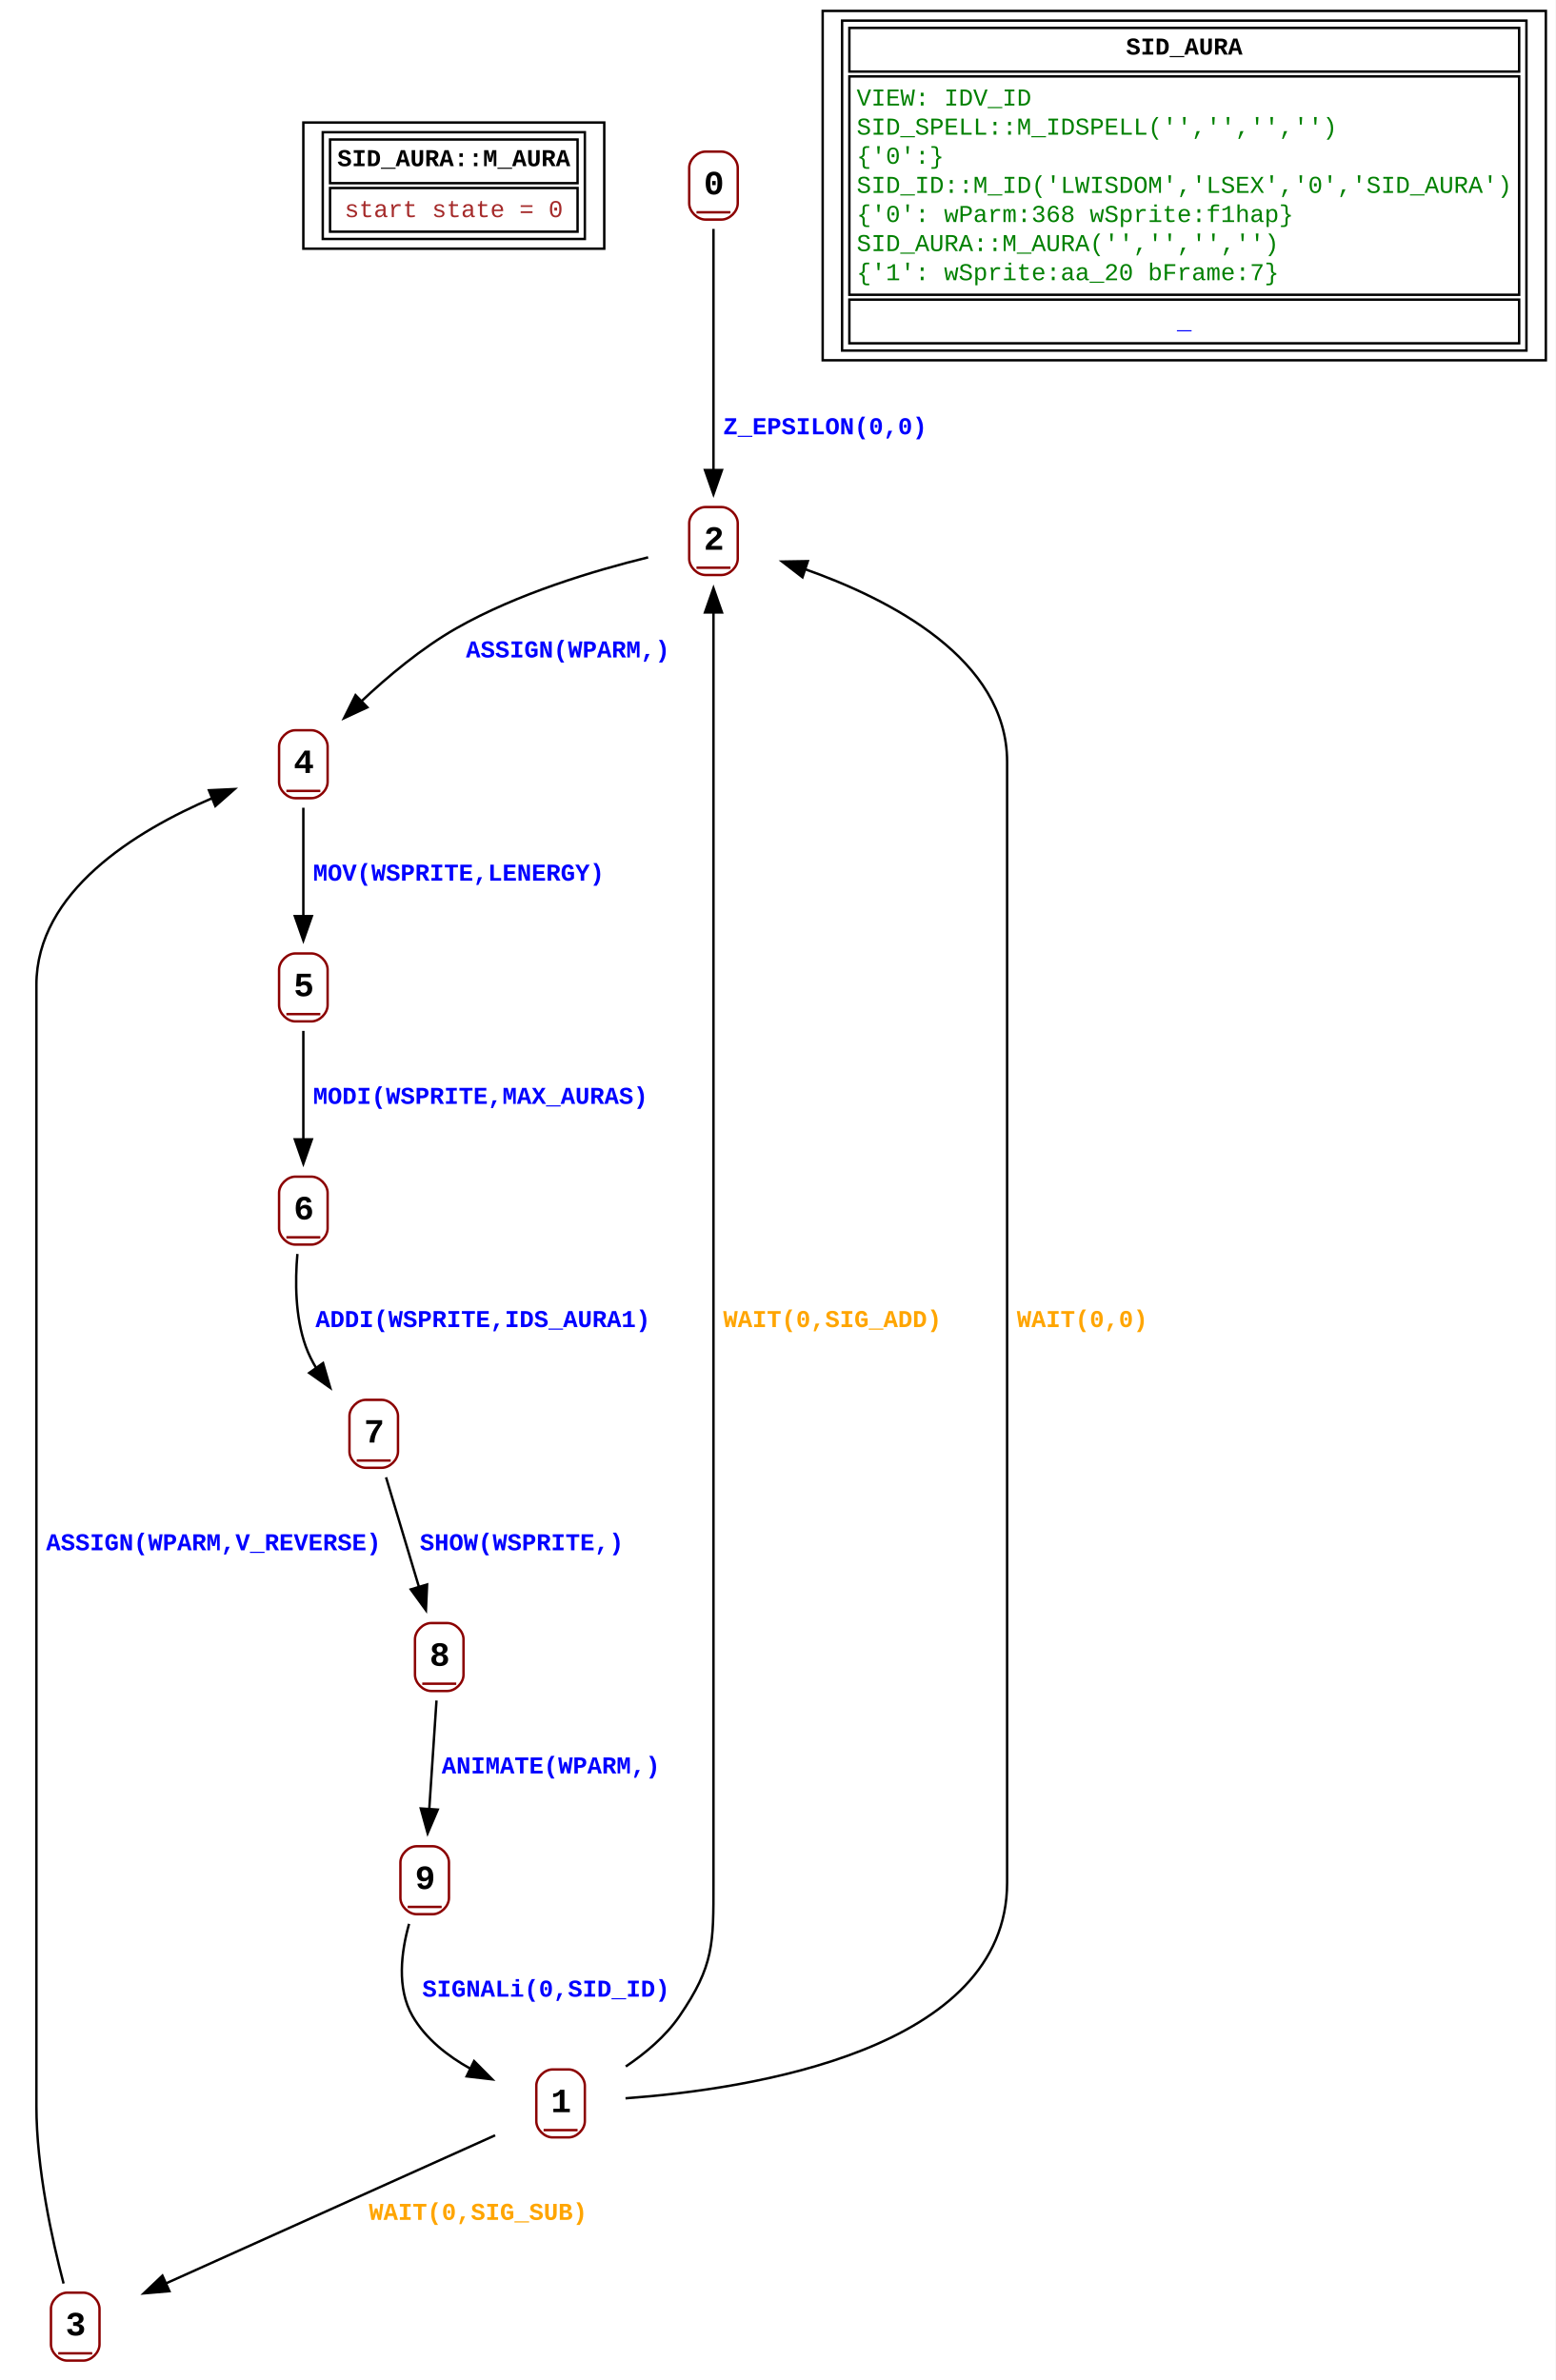
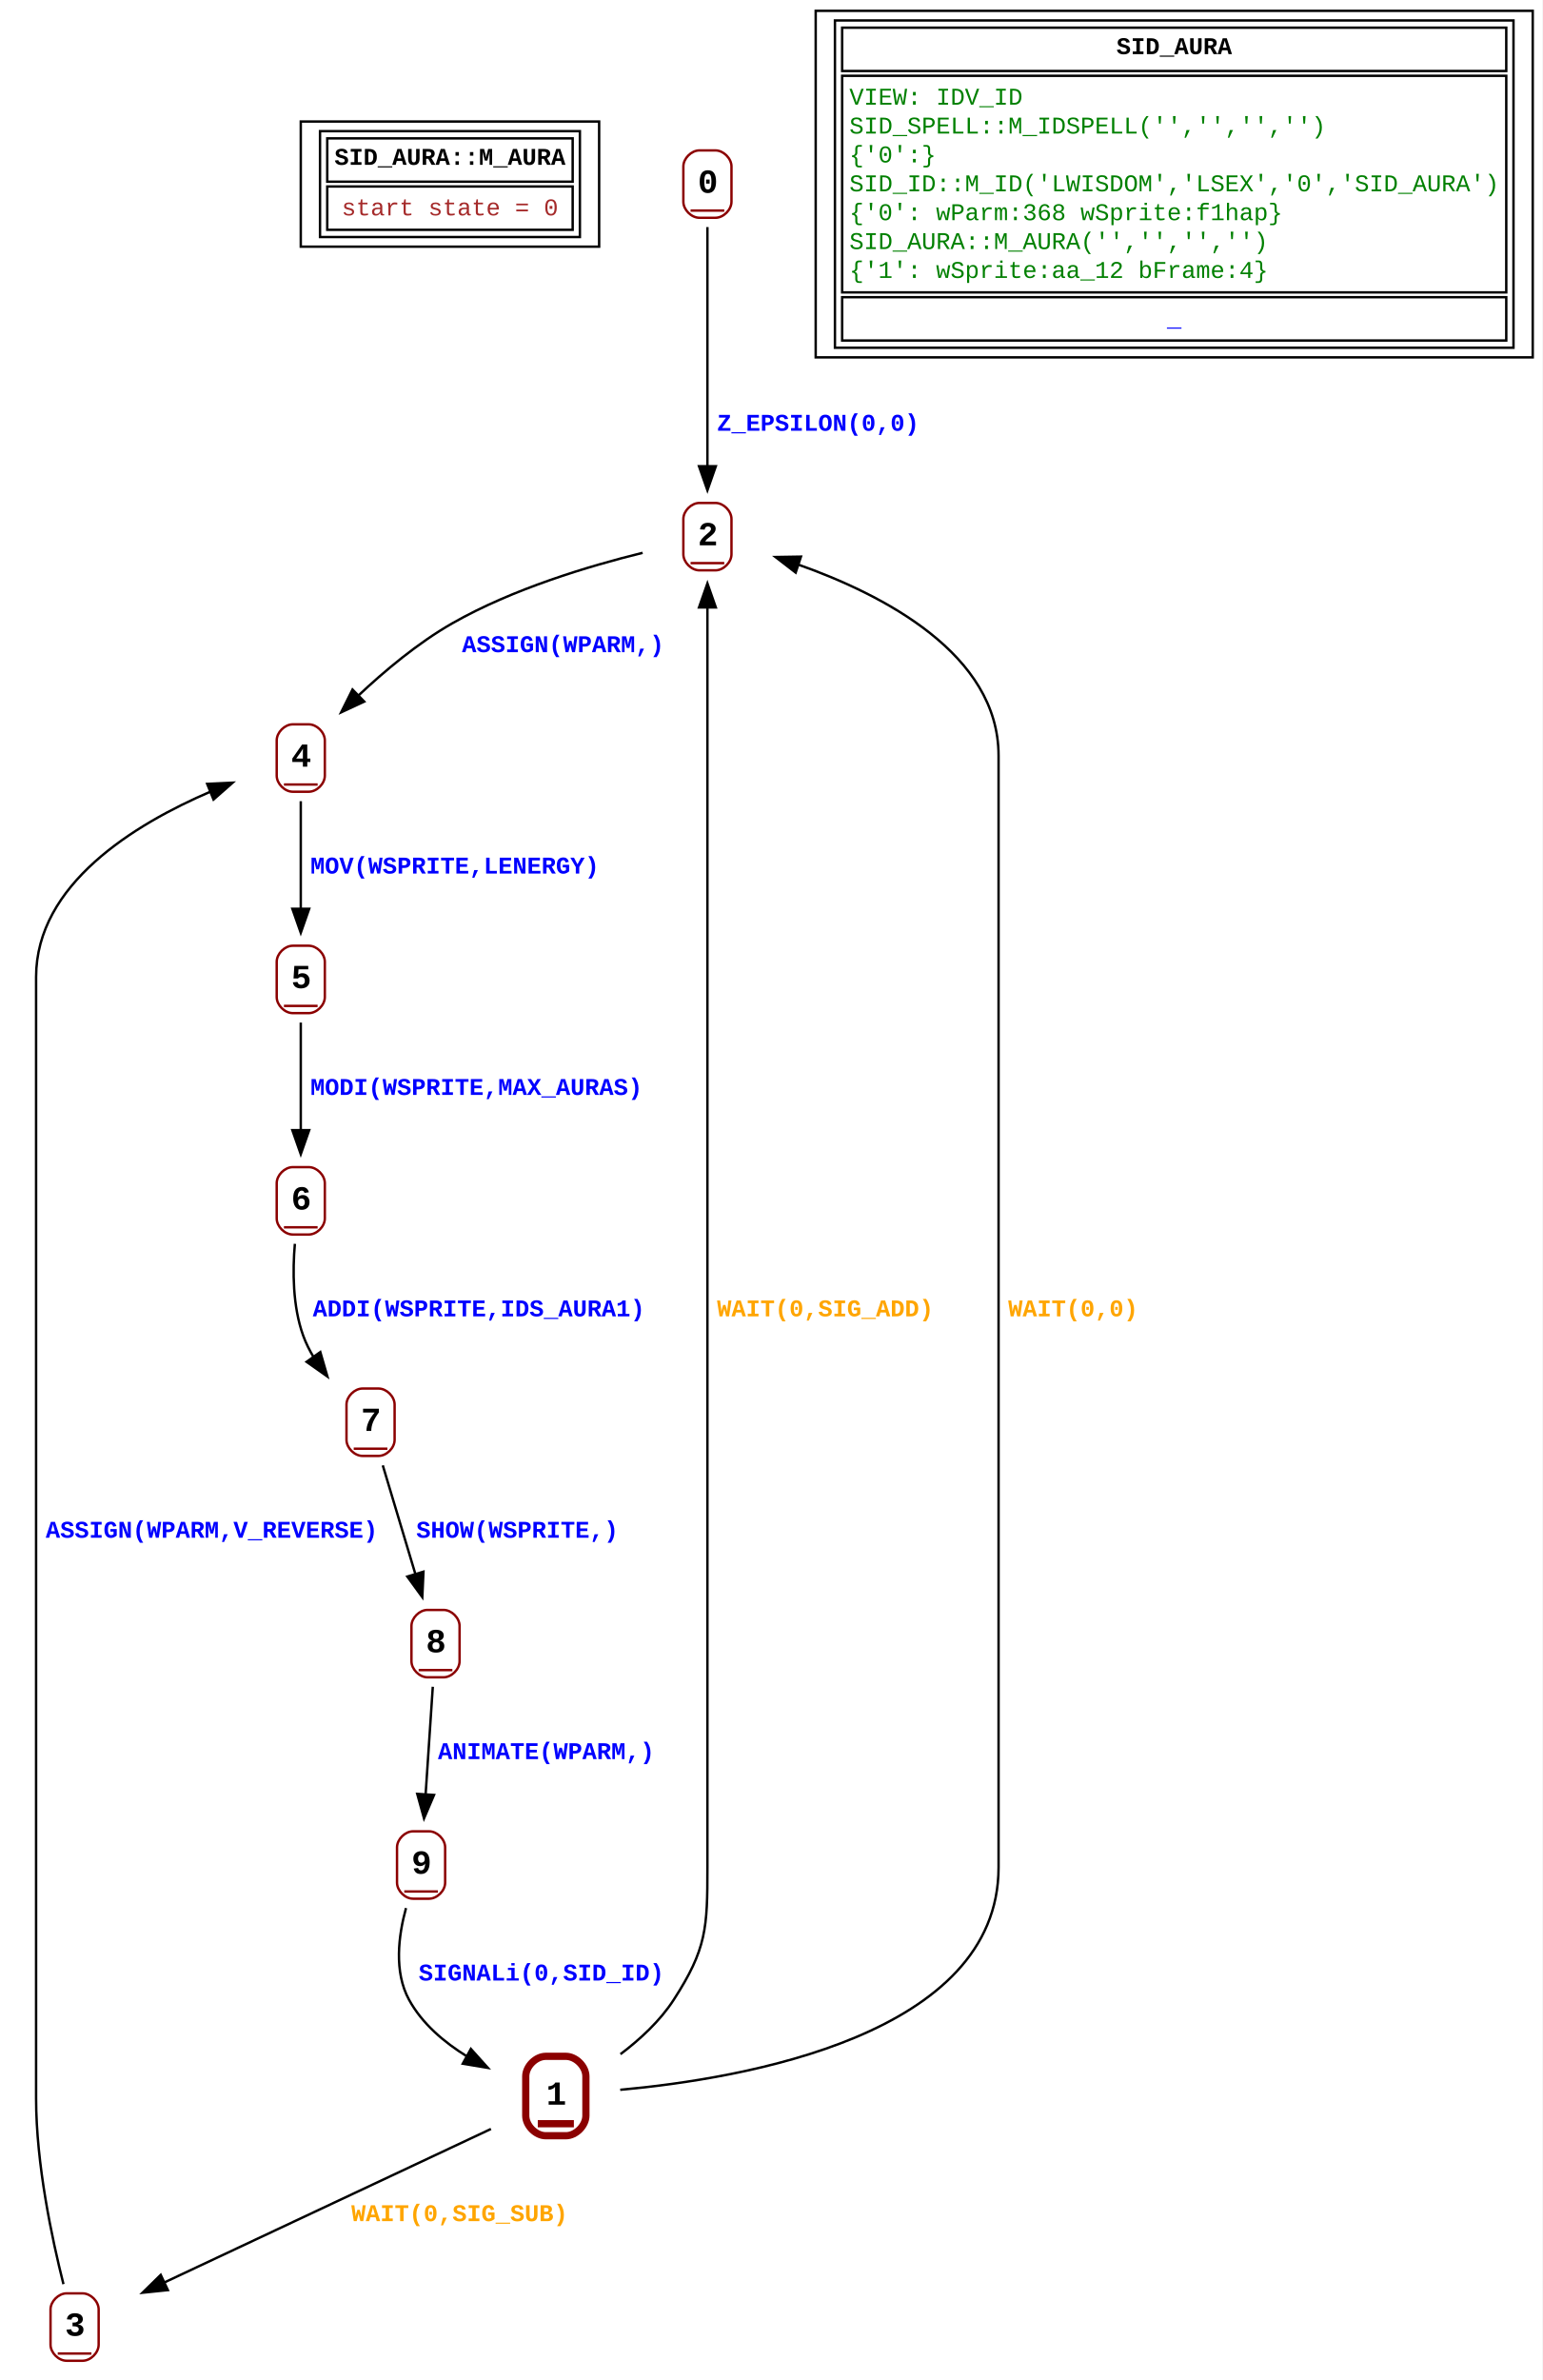
- <svg xmlns="http://www.w3.org/2000/svg" width="641pt" height="981pt" viewBox="0.00 0.00 641.00 981.00">
-   <g id="graph0" class="graph" transform="scale(1 1) rotate(0) translate(4 977)">
-     <polygon fill="white" stroke="none" points="-4,4 -4,-977 637,-977 637,4 -4,4" />
+ <svg xmlns="http://www.w3.org/2000/svg" width="641pt" height="989pt" viewBox="0.00 0.00 641.00 989.00">
+   <g id="graph0" class="graph" transform="scale(1 1) rotate(0) translate(4 985)">
+     <polygon fill="white" stroke="none" points="-4,4 -4,-985 637,-985 637,4 -4,4" />
    <g id="node1" class="node">
-       <polygon fill="none" stroke="black" points="121,-874.5 121,-926.5 245,-926.5 245,-874.5 121,-874.5" />
-       <polygon fill="none" stroke="black" points="132,-901.5 132,-919.5 234,-919.5 234,-901.5 132,-901.5" />
-       <text text-anchor="start" x="135" y="-908.5" font-family="Courier New" font-weight="bold" font-size="10.00">SID_AURA::M_AURA</text>
-       <polygon fill="none" stroke="black" points="132,-881.5 132,-899.5 234,-899.5 234,-881.5 132,-881.5" />
-       <text text-anchor="start" x="137.99" y="-887.5" font-family="Courier New" font-size="10.00" fill="brown">start state = 0</text>
-       <polygon fill="none" stroke="black" points="129,-878.5 129,-922.5 237,-922.5 237,-878.5 129,-878.5" />
+       <polygon fill="none" stroke="black" points="121,-882.5 121,-934.5 245,-934.5 245,-882.5 121,-882.5" />
+       <polygon fill="none" stroke="black" points="132,-909.5 132,-927.5 234,-927.5 234,-909.5 132,-909.5" />
+       <text text-anchor="start" x="135" y="-916.5" font-family="Courier New" font-weight="bold" font-size="10.00">SID_AURA::M_AURA</text>
+       <polygon fill="none" stroke="black" points="132,-889.5 132,-907.5 234,-907.5 234,-889.5 132,-889.5" />
+       <text text-anchor="start" x="137.99" y="-895.5" font-family="Courier New" font-size="10.00" fill="brown">start state = 0</text>
+       <polygon fill="none" stroke="black" points="129,-886.5 129,-930.5 237,-930.5 237,-886.5 129,-886.5" />
    </g>
    <g id="node2" class="node">
-       <polyline fill="none" stroke="darkred" points="283,-889.5 297,-889.5" />
-       <text text-anchor="start" x="286" y="-896.9" font-family="Courier New" font-weight="bold" font-size="14.00">0</text>
-       <path fill="none" stroke="darkred" d="M286.67,-886.5C286.67,-886.5 293.33,-886.5 293.33,-886.5 296.67,-886.5 300,-889.83 300,-893.17 300,-893.17 300,-907.83 300,-907.83 300,-911.17 296.67,-914.5 293.33,-914.5 293.33,-914.5 286.67,-914.5 286.67,-914.5 283.33,-914.5 280,-911.17 280,-907.83 280,-907.83 280,-893.17 280,-893.17 280,-889.83 283.33,-886.5 286.67,-886.5" />
+       <polyline fill="none" stroke="darkred" points="283,-897.5 297,-897.5" />
+       <text text-anchor="start" x="286" y="-904.9" font-family="Courier New" font-weight="bold" font-size="14.00">0</text>
+       <path fill="none" stroke="darkred" d="M286.67,-894.5C286.67,-894.5 293.33,-894.5 293.33,-894.5 296.67,-894.5 300,-897.83 300,-901.17 300,-901.17 300,-915.83 300,-915.83 300,-919.17 296.67,-922.5 293.33,-922.5 293.33,-922.5 286.67,-922.5 286.67,-922.5 283.33,-922.5 280,-919.17 280,-915.83 280,-915.83 280,-901.17 280,-901.17 280,-897.83 283.33,-894.5 286.67,-894.5" />
    </g>
    <g id="node3" class="node">
-       <polyline fill="none" stroke="darkred" points="283,-743 297,-743" />
-       <text text-anchor="start" x="286" y="-750.4" font-family="Courier New" font-weight="bold" font-size="14.00">2</text>
-       <path fill="none" stroke="darkred" d="M286.67,-740C286.67,-740 293.33,-740 293.33,-740 296.67,-740 300,-743.33 300,-746.67 300,-746.67 300,-761.33 300,-761.33 300,-764.67 296.67,-768 293.33,-768 293.33,-768 286.67,-768 286.67,-768 283.33,-768 280,-764.67 280,-761.33 280,-761.33 280,-746.67 280,-746.67 280,-743.33 283.33,-740 286.67,-740" />
+       <polyline fill="none" stroke="darkred" points="283,-751 297,-751" />
+       <text text-anchor="start" x="286" y="-758.4" font-family="Courier New" font-weight="bold" font-size="14.00">2</text>
+       <path fill="none" stroke="darkred" d="M286.67,-748C286.67,-748 293.33,-748 293.33,-748 296.67,-748 300,-751.33 300,-754.67 300,-754.67 300,-769.33 300,-769.33 300,-772.67 296.67,-776 293.33,-776 293.33,-776 286.67,-776 286.67,-776 283.33,-776 280,-772.67 280,-769.33 280,-769.33 280,-754.67 280,-754.67 280,-751.33 283.33,-748 286.67,-748" />
    </g>
    <g id="edge1" class="edge">
-       <path fill="none" stroke="black" d="M290,-882.64C290,-858.17 290,-812.51 290,-782.95" />
-       <polygon fill="black" stroke="black" points="293.5,-783.26 290,-773.26 286.5,-783.26 293.5,-783.26" />
-       <text text-anchor="start" x="294" y="-798" font-family="Courier New" font-weight="bold" font-size="10.00" fill="blue">Z_EPSILON(0,0)</text>
+       <path fill="none" stroke="black" d="M290,-890.64C290,-866.17 290,-820.51 290,-790.95" />
+       <polygon fill="black" stroke="black" points="293.5,-791.26 290,-781.26 286.5,-791.26 293.5,-791.26" />
+       <text text-anchor="start" x="294" y="-806" font-family="Courier New" font-weight="bold" font-size="10.00" fill="blue">Z_EPSILON(0,0)</text>
    </g>
    <g id="node6" class="node">
-       <polyline fill="none" stroke="darkred" points="114,-651 128,-651" />
-       <text text-anchor="start" x="117" y="-658.4" font-family="Courier New" font-weight="bold" font-size="14.00">4</text>
-       <path fill="none" stroke="darkred" d="M117.67,-648C117.67,-648 124.33,-648 124.33,-648 127.67,-648 131,-651.33 131,-654.67 131,-654.67 131,-669.33 131,-669.33 131,-672.67 127.67,-676 124.33,-676 124.33,-676 117.67,-676 117.67,-676 114.33,-676 111,-672.67 111,-669.33 111,-669.33 111,-654.67 111,-654.67 111,-651.33 114.33,-648 117.67,-648" />
+       <polyline fill="none" stroke="darkred" points="114,-659 128,-659" />
+       <text text-anchor="start" x="117" y="-666.4" font-family="Courier New" font-weight="bold" font-size="14.00">4</text>
+       <path fill="none" stroke="darkred" d="M117.67,-656C117.67,-656 124.33,-656 124.33,-656 127.67,-656 131,-659.33 131,-662.67 131,-662.67 131,-677.33 131,-677.33 131,-680.67 127.67,-684 124.33,-684 124.33,-684 117.67,-684 117.67,-684 114.33,-684 111,-680.67 111,-677.33 111,-677.33 111,-662.67 111,-662.67 111,-659.33 114.33,-656 117.67,-656" />
    </g>
    <g id="edge5" class="edge">
-       <path fill="none" stroke="black" d="M263.07,-747.27C240.88,-741.82 209.08,-732.31 184,-718 169.73,-709.86 155.76,-698.17 144.62,-687.66" />
-       <polygon fill="black" stroke="black" points="147.38,-685.46 137.78,-680.99 142.5,-690.47 147.38,-685.46" />
-       <text text-anchor="start" x="188" y="-706" font-family="Courier New" font-weight="bold" font-size="10.00" fill="blue">ASSIGN(WPARM,)</text>
+       <path fill="none" stroke="black" d="M263.07,-755.27C240.88,-749.82 209.08,-740.31 184,-726 169.73,-717.86 155.76,-706.17 144.62,-695.66" />
+       <polygon fill="black" stroke="black" points="147.38,-693.46 137.78,-688.99 142.5,-698.47 147.38,-693.46" />
+       <text text-anchor="start" x="188" y="-714" font-family="Courier New" font-weight="bold" font-size="10.00" fill="blue">ASSIGN(WPARM,)</text>
    </g>
    <g id="node4" class="node">
-       <polyline fill="none" stroke="darkred" points="220,-99 234,-99" />
-       <text text-anchor="start" x="223" y="-106.4" font-family="Courier New" font-weight="bold" font-size="14.00">1</text>
-       <path fill="none" stroke="darkred" d="M223.67,-96C223.67,-96 230.33,-96 230.33,-96 233.67,-96 237,-99.33 237,-102.67 237,-102.67 237,-117.33 237,-117.33 237,-120.67 233.67,-124 230.33,-124 230.33,-124 223.67,-124 223.67,-124 220.33,-124 217,-120.67 217,-117.33 217,-117.33 217,-102.67 217,-102.67 217,-99.33 220.33,-96 223.67,-96" />
+       <polyline fill="none" stroke="darkred" stroke-width="3" points="219.5,-102.5 234.5,-102.5" />
+       <text text-anchor="start" x="223" y="-110.4" font-family="Courier New" font-weight="bold" font-size="14.00">1</text>
+       <path fill="none" stroke="darkred" stroke-width="3" d="M222.83,-97.5C222.83,-97.5 231.17,-97.5 231.17,-97.5 235.33,-97.5 239.5,-101.67 239.5,-105.83 239.5,-105.83 239.5,-122.17 239.5,-122.17 239.5,-126.33 235.33,-130.5 231.17,-130.5 231.17,-130.5 222.83,-130.5 222.83,-130.5 218.67,-130.5 214.5,-126.33 214.5,-122.17 214.5,-122.17 214.5,-105.83 214.5,-105.83 214.5,-101.67 218.67,-97.5 222.83,-97.5" />
    </g>
    <g id="edge2" class="edge">
-       <path fill="none" stroke="black" d="M253.86,-125.22C262.03,-130.72 270.33,-137.72 276,-146 290.24,-166.82 290,-175.78 290,-201 290,-663 290,-663 290,-663 290,-683.69 290,-707.06 290,-724.8" />
-       <polygon fill="black" stroke="black" points="286.5,-724.57 290,-734.57 293.5,-724.57 286.5,-724.57" />
-       <text text-anchor="start" x="294" y="-430" font-family="Courier New" font-weight="bold" font-size="10.00" fill="orange">WAIT(0,SIG_ADD)</text>
+       <path fill="none" stroke="black" d="M253.86,-131.39C262.03,-137.56 270.33,-145.23 276,-154 289.69,-175.18 290,-183.78 290,-209 290,-671 290,-671 290,-671 290,-691.69 290,-715.06 290,-732.8" />
+       <polygon fill="black" stroke="black" points="286.5,-732.57 290,-742.57 293.5,-732.57 286.5,-732.57" />
+       <text text-anchor="start" x="294" y="-438" font-family="Courier New" font-weight="bold" font-size="10.00" fill="orange">WAIT(0,SIG_ADD)</text>
    </g>
    <g id="edge4" class="edge">
-       <path fill="none" stroke="black" d="M253.76,-112.11C304.79,-115.82 411,-131.83 411,-201 411,-663 411,-663 411,-663 411,-705.23 362.96,-729.98 327.42,-742.5" />
-       <polygon fill="black" stroke="black" points="326.68,-739.06 318.29,-745.53 328.88,-745.7 326.68,-739.06" />
-       <text text-anchor="start" x="415" y="-430" font-family="Courier New" font-weight="bold" font-size="10.00" fill="orange">WAIT(0,0)</text>
+       <path fill="none" stroke="black" d="M253.76,-116.59C304.79,-121.22 411,-139.23 411,-209 411,-671 411,-671 411,-671 411,-713.23 362.96,-737.98 327.42,-750.5" />
+       <polygon fill="black" stroke="black" points="326.68,-747.06 318.29,-753.53 328.88,-753.7 326.68,-747.06" />
+       <text text-anchor="start" x="415" y="-438" font-family="Courier New" font-weight="bold" font-size="10.00" fill="orange">WAIT(0,0)</text>
    </g>
    <g id="node5" class="node">
      <polyline fill="none" stroke="darkred" points="20,-7 34,-7" />
      <text text-anchor="start" x="23" y="-14.4" font-family="Courier New" font-weight="bold" font-size="14.00">3</text>
      <path fill="none" stroke="darkred" d="M23.67,-4C23.67,-4 30.33,-4 30.33,-4 33.67,-4 37,-7.33 37,-10.67 37,-10.67 37,-25.33 37,-25.33 37,-28.67 33.67,-32 30.33,-32 30.33,-32 23.67,-32 23.67,-32 20.33,-32 17,-28.67 17,-25.33 17,-25.33 17,-10.67 17,-10.67 17,-7.33 20.33,-4 23.67,-4" />
    </g>
    <g id="edge3" class="edge">
-       <path fill="none" stroke="black" d="M200.03,-96.86C164.96,-81.08 103.56,-53.45 64.12,-35.7" />
-       <polygon fill="black" stroke="black" points="65.8,-32.62 55.24,-31.71 62.93,-39.01 65.8,-32.62" />
-       <text text-anchor="start" x="148" y="-62" font-family="Courier New" font-weight="bold" font-size="10.00" fill="orange">WAIT(0,SIG_SUB)</text>
+       <path fill="none" stroke="black" d="M200.03,-100.32C164.96,-83.84 103.56,-54.98 64.12,-36.45" />
+       <polygon fill="black" stroke="black" points="65.77,-33.36 55.23,-32.27 62.8,-39.69 65.77,-33.36" />
+       <text text-anchor="start" x="142" y="-62" font-family="Courier New" font-weight="bold" font-size="10.00" fill="orange">WAIT(0,SIG_SUB)</text>
    </g>
    <g id="edge6" class="edge">
-       <path fill="none" stroke="black" d="M22.2,-35.76C17.49,-53.72 11,-83.13 11,-109 11,-571 11,-571 11,-571 11,-609.46 51.78,-634.45 83.68,-648.12" />
-       <polygon fill="black" stroke="black" points="82.1,-651.26 92.69,-651.76 84.73,-644.76 82.1,-651.26" />
-       <text text-anchor="start" x="15" y="-338" font-family="Courier New" font-weight="bold" font-size="10.00" fill="blue">ASSIGN(WPARM,V_REVERSE)</text>
+       <path fill="none" stroke="black" d="M22.37,-35.83C17.65,-54.53 11,-85.69 11,-113 11,-579 11,-579 11,-579 11,-617.46 51.78,-642.45 83.68,-656.12" />
+       <polygon fill="black" stroke="black" points="82.1,-659.26 92.69,-659.76 84.73,-652.76 82.1,-659.26" />
+       <text text-anchor="start" x="15" y="-346" font-family="Courier New" font-weight="bold" font-size="10.00" fill="blue">ASSIGN(WPARM,V_REVERSE)</text>
    </g>
    <g id="node7" class="node">
-       <polyline fill="none" stroke="darkred" points="114,-559 128,-559" />
-       <text text-anchor="start" x="117" y="-566.4" font-family="Courier New" font-weight="bold" font-size="14.00">5</text>
-       <path fill="none" stroke="darkred" d="M117.67,-556C117.67,-556 124.33,-556 124.33,-556 127.67,-556 131,-559.33 131,-562.67 131,-562.67 131,-577.33 131,-577.33 131,-580.67 127.67,-584 124.33,-584 124.33,-584 117.67,-584 117.67,-584 114.33,-584 111,-580.67 111,-577.33 111,-577.33 111,-562.67 111,-562.67 111,-559.33 114.33,-556 117.67,-556" />
+       <polyline fill="none" stroke="darkred" points="114,-567 128,-567" />
+       <text text-anchor="start" x="117" y="-574.4" font-family="Courier New" font-weight="bold" font-size="14.00">5</text>
+       <path fill="none" stroke="darkred" d="M117.67,-564C117.67,-564 124.33,-564 124.33,-564 127.67,-564 131,-567.33 131,-570.67 131,-570.67 131,-585.33 131,-585.33 131,-588.67 127.67,-592 124.33,-592 124.33,-592 117.67,-592 117.67,-592 114.33,-592 111,-588.67 111,-585.33 111,-585.33 111,-570.67 111,-570.67 111,-567.33 114.33,-564 117.67,-564" />
    </g>
    <g id="edge7" class="edge">
-       <path fill="none" stroke="black" d="M121,-644.07C121,-631.38 121,-613.71 121,-598.94" />
-       <polygon fill="black" stroke="black" points="124.5,-599.37 121,-589.37 117.5,-599.37 124.5,-599.37" />
-       <text text-anchor="start" x="125" y="-614" font-family="Courier New" font-weight="bold" font-size="10.00" fill="blue">MOV(WSPRITE,LENERGY)</text>
+       <path fill="none" stroke="black" d="M121,-652.07C121,-639.38 121,-621.71 121,-606.94" />
+       <polygon fill="black" stroke="black" points="124.5,-607.37 121,-597.37 117.5,-607.37 124.5,-607.37" />
+       <text text-anchor="start" x="125" y="-622" font-family="Courier New" font-weight="bold" font-size="10.00" fill="blue">MOV(WSPRITE,LENERGY)</text>
    </g>
    <g id="node8" class="node">
-       <polyline fill="none" stroke="darkred" points="114,-467 128,-467" />
-       <text text-anchor="start" x="117" y="-474.4" font-family="Courier New" font-weight="bold" font-size="14.00">6</text>
-       <path fill="none" stroke="darkred" d="M117.67,-464C117.67,-464 124.33,-464 124.33,-464 127.67,-464 131,-467.33 131,-470.67 131,-470.67 131,-485.33 131,-485.33 131,-488.67 127.67,-492 124.33,-492 124.33,-492 117.67,-492 117.67,-492 114.33,-492 111,-488.67 111,-485.33 111,-485.33 111,-470.67 111,-470.67 111,-467.33 114.33,-464 117.67,-464" />
+       <polyline fill="none" stroke="darkred" points="114,-475 128,-475" />
+       <text text-anchor="start" x="117" y="-482.4" font-family="Courier New" font-weight="bold" font-size="14.00">6</text>
+       <path fill="none" stroke="darkred" d="M117.67,-472C117.67,-472 124.33,-472 124.33,-472 127.67,-472 131,-475.33 131,-478.67 131,-478.67 131,-493.33 131,-493.33 131,-496.67 127.67,-500 124.33,-500 124.33,-500 117.67,-500 117.67,-500 114.33,-500 111,-496.67 111,-493.33 111,-493.33 111,-478.67 111,-478.67 111,-475.33 114.33,-472 117.67,-472" />
    </g>
    <g id="edge8" class="edge">
-       <path fill="none" stroke="black" d="M121,-552.07C121,-539.38 121,-521.71 121,-506.94" />
-       <polygon fill="black" stroke="black" points="124.5,-507.37 121,-497.37 117.5,-507.37 124.5,-507.37" />
-       <text text-anchor="start" x="125" y="-522" font-family="Courier New" font-weight="bold" font-size="10.00" fill="blue">MODI(WSPRITE,MAX_AURAS)</text>
+       <path fill="none" stroke="black" d="M121,-560.07C121,-547.38 121,-529.71 121,-514.94" />
+       <polygon fill="black" stroke="black" points="124.5,-515.37 121,-505.37 117.5,-515.37 124.5,-515.37" />
+       <text text-anchor="start" x="125" y="-530" font-family="Courier New" font-weight="bold" font-size="10.00" fill="blue">MODI(WSPRITE,MAX_AURAS)</text>
    </g>
    <g id="node9" class="node">
-       <polyline fill="none" stroke="darkred" points="143,-375 157,-375" />
-       <text text-anchor="start" x="146" y="-382.4" font-family="Courier New" font-weight="bold" font-size="14.00">7</text>
-       <path fill="none" stroke="darkred" d="M146.67,-372C146.67,-372 153.33,-372 153.33,-372 156.67,-372 160,-375.33 160,-378.67 160,-378.67 160,-393.33 160,-393.33 160,-396.67 156.67,-400 153.33,-400 153.33,-400 146.67,-400 146.67,-400 143.33,-400 140,-396.67 140,-393.33 140,-393.33 140,-378.67 140,-378.67 140,-375.33 143.33,-372 146.67,-372" />
+       <polyline fill="none" stroke="darkred" points="143,-383 157,-383" />
+       <text text-anchor="start" x="146" y="-390.4" font-family="Courier New" font-weight="bold" font-size="14.00">7</text>
+       <path fill="none" stroke="darkred" d="M146.67,-380C146.67,-380 153.33,-380 153.33,-380 156.67,-380 160,-383.33 160,-386.67 160,-386.67 160,-401.33 160,-401.33 160,-404.67 156.67,-408 153.33,-408 153.33,-408 146.67,-408 146.67,-408 143.33,-408 140,-404.67 140,-401.33 140,-401.33 140,-386.67 140,-386.67 140,-383.33 143.33,-380 146.67,-380" />
    </g>
    <g id="edge9" class="edge">
-       <path fill="none" stroke="black" d="M118.55,-460.13C117.58,-448.98 117.59,-434.22 122,-422 123.11,-418.91 124.62,-415.89 126.36,-413" />
-       <polygon fill="black" stroke="black" points="129.12,-415.16 132.07,-404.99 123.42,-411.1 129.12,-415.16" />
-       <text text-anchor="start" x="126" y="-430" font-family="Courier New" font-weight="bold" font-size="10.00" fill="blue">ADDI(WSPRITE,IDS_AURA1)</text>
+       <path fill="none" stroke="black" d="M118.55,-468.13C117.58,-456.98 117.59,-442.22 122,-430 123.11,-426.91 124.62,-423.89 126.36,-421" />
+       <polygon fill="black" stroke="black" points="129.12,-423.16 132.07,-412.99 123.42,-419.1 129.12,-423.16" />
+       <text text-anchor="start" x="126" y="-438" font-family="Courier New" font-weight="bold" font-size="10.00" fill="blue">ADDI(WSPRITE,IDS_AURA1)</text>
    </g>
    <g id="node10" class="node">
-       <polyline fill="none" stroke="darkred" points="170,-283 184,-283" />
-       <text text-anchor="start" x="173" y="-290.4" font-family="Courier New" font-weight="bold" font-size="14.00">8</text>
-       <path fill="none" stroke="darkred" d="M173.67,-280C173.67,-280 180.33,-280 180.33,-280 183.67,-280 187,-283.33 187,-286.67 187,-286.67 187,-301.33 187,-301.33 187,-304.67 183.67,-308 180.33,-308 180.33,-308 173.67,-308 173.67,-308 170.33,-308 167,-304.67 167,-301.33 167,-301.33 167,-286.67 167,-286.67 167,-283.33 170.33,-280 173.67,-280" />
+       <polyline fill="none" stroke="darkred" points="170,-291 184,-291" />
+       <text text-anchor="start" x="173" y="-298.4" font-family="Courier New" font-weight="bold" font-size="14.00">8</text>
+       <path fill="none" stroke="darkred" d="M173.67,-288C173.67,-288 180.33,-288 180.33,-288 183.67,-288 187,-291.33 187,-294.67 187,-294.67 187,-309.33 187,-309.33 187,-312.67 183.67,-316 180.33,-316 180.33,-316 173.67,-316 173.67,-316 170.33,-316 167,-312.67 167,-309.33 167,-309.33 167,-294.67 167,-294.67 167,-291.33 170.33,-288 173.67,-288" />
    </g>
    <g id="edge10" class="edge">
-       <path fill="none" stroke="black" d="M155.08,-368.07C158.93,-355.25 164.29,-337.36 168.75,-322.5" />
-       <polygon fill="black" stroke="black" points="171.99,-323.89 171.51,-313.3 165.28,-321.87 171.99,-323.89" />
-       <text text-anchor="start" x="169" y="-338" font-family="Courier New" font-weight="bold" font-size="10.00" fill="blue">SHOW(WSPRITE,)</text>
+       <path fill="none" stroke="black" d="M155.08,-376.07C158.93,-363.25 164.29,-345.36 168.75,-330.5" />
+       <polygon fill="black" stroke="black" points="171.99,-331.89 171.51,-321.3 165.28,-329.87 171.99,-331.89" />
+       <text text-anchor="start" x="169" y="-346" font-family="Courier New" font-weight="bold" font-size="10.00" fill="blue">SHOW(WSPRITE,)</text>
    </g>
    <g id="node11" class="node">
-       <polyline fill="none" stroke="darkred" points="164,-191 178,-191" />
-       <text text-anchor="start" x="167" y="-198.4" font-family="Courier New" font-weight="bold" font-size="14.00">9</text>
-       <path fill="none" stroke="darkred" d="M167.67,-188C167.67,-188 174.33,-188 174.33,-188 177.67,-188 181,-191.33 181,-194.67 181,-194.67 181,-209.33 181,-209.33 181,-212.67 177.67,-216 174.33,-216 174.33,-216 167.67,-216 167.67,-216 164.33,-216 161,-212.67 161,-209.33 161,-209.33 161,-194.67 161,-194.67 161,-191.33 164.33,-188 167.67,-188" />
+       <polyline fill="none" stroke="darkred" points="164,-199 178,-199" />
+       <text text-anchor="start" x="167" y="-206.4" font-family="Courier New" font-weight="bold" font-size="14.00">9</text>
+       <path fill="none" stroke="darkred" d="M167.67,-196C167.67,-196 174.33,-196 174.33,-196 177.67,-196 181,-199.33 181,-202.67 181,-202.67 181,-217.33 181,-217.33 181,-220.67 177.67,-224 174.33,-224 174.33,-224 167.67,-224 167.67,-224 164.33,-224 161,-220.67 161,-217.33 161,-217.33 161,-202.67 161,-202.67 161,-199.33 164.33,-196 167.67,-196" />
    </g>
    <g id="edge11" class="edge">
-       <path fill="none" stroke="black" d="M175.87,-276.07C175.03,-263.38 173.85,-245.71 172.86,-230.94" />
-       <polygon fill="black" stroke="black" points="176.38,-231.11 172.22,-221.36 169.4,-231.57 176.38,-231.11" />
-       <text text-anchor="start" x="178" y="-246" font-family="Courier New" font-weight="bold" font-size="10.00" fill="blue">ANIMATE(WPARM,)</text>
+       <path fill="none" stroke="black" d="M175.87,-284.07C175.03,-271.38 173.85,-253.71 172.86,-238.94" />
+       <polygon fill="black" stroke="black" points="176.38,-239.11 172.22,-229.36 169.4,-239.57 176.38,-239.11" />
+       <text text-anchor="start" x="178" y="-254" font-family="Courier New" font-weight="bold" font-size="10.00" fill="blue">ANIMATE(WPARM,)</text>
    </g>
    <g id="edge12" class="edge">
-       <path fill="none" stroke="black" d="M164.57,-184.01C161.34,-172.54 159.37,-157.45 166,-146 171.44,-136.61 180.45,-129.52 189.9,-124.27" />
-       <polygon fill="black" stroke="black" points="191.36,-127.45 198.82,-119.93 188.29,-121.16 191.36,-127.45" />
-       <text text-anchor="start" x="170" y="-154" font-family="Courier New" font-weight="bold" font-size="10.00" fill="blue">SIGNALi(0,SID_ID)</text>
+       <path fill="none" stroke="black" d="M164.74,-192.11C161.59,-180.68 159.65,-165.61 166,-154 171.42,-144.1 180.55,-136.35 190.11,-130.45" />
+       <polygon fill="black" stroke="black" points="191.69,-133.58 198.77,-125.7 188.32,-127.44 191.69,-133.58" />
+       <text text-anchor="start" x="170" y="-162" font-family="Courier New" font-weight="bold" font-size="10.00" fill="blue">SIGNALi(0,SID_ID)</text>
    </g>
    <g id="node12" class="node">
-       <polygon fill="none" stroke="black" points="335,-828.5 335,-972.5 633,-972.5 633,-828.5 335,-828.5" />
-       <polygon fill="none" stroke="black" points="346,-947.5 346,-965.5 622,-965.5 622,-947.5 346,-947.5" />
-       <text text-anchor="start" x="460" y="-954.5" font-family="Courier New" font-weight="bold" font-size="10.00">SID_AURA</text>
-       <polygon fill="none" stroke="black" points="346,-855.5 346,-945.5 622,-945.5 622,-855.5 346,-855.5" />
-       <text text-anchor="start" x="349" y="-933.5" font-family="Courier New" font-size="10.00" fill="green">VIEW: IDV_ID</text>
-       <text text-anchor="start" x="349" y="-921.5" font-family="Courier New" font-size="10.00" fill="green">SID_SPELL::M_IDSPELL('','','','')</text>
-       <text text-anchor="start" x="349" y="-909.5" font-family="Courier New" font-size="10.00" fill="green">{'0':}</text>
-       <text text-anchor="start" x="349" y="-897.5" font-family="Courier New" font-size="10.00" fill="green">SID_ID::M_ID('LWISDOM','LSEX','0','SID_AURA')</text>
-       <text text-anchor="start" x="349" y="-885.5" font-family="Courier New" font-size="10.00" fill="green">{'0': wParm:368 wSprite:f1hap}</text>
-       <text text-anchor="start" x="349" y="-873.5" font-family="Courier New" font-size="10.00" fill="green">SID_AURA::M_AURA('','','','')</text>
-       <text text-anchor="start" x="349" y="-861.5" font-family="Courier New" font-size="10.00" fill="green">{'1': wSprite:aa_20 bFrame:7}</text>
-       <polygon fill="none" stroke="black" points="346,-835.5 346,-853.5 622,-853.5 622,-835.5 346,-835.5" />
-       <text text-anchor="start" x="481" y="-841.5" font-family="Courier New" font-size="10.00" fill="blue">_</text>
-       <polygon fill="none" stroke="black" points="343,-832.5 343,-968.5 625,-968.5 625,-832.5 343,-832.5" />
+       <polygon fill="none" stroke="black" points="335,-836.5 335,-980.5 633,-980.5 633,-836.5 335,-836.5" />
+       <polygon fill="none" stroke="black" points="346,-955.5 346,-973.5 622,-973.5 622,-955.5 346,-955.5" />
+       <text text-anchor="start" x="460" y="-962.5" font-family="Courier New" font-weight="bold" font-size="10.00">SID_AURA</text>
+       <polygon fill="none" stroke="black" points="346,-863.5 346,-953.5 622,-953.5 622,-863.5 346,-863.5" />
+       <text text-anchor="start" x="349" y="-941.5" font-family="Courier New" font-size="10.00" fill="green">VIEW: IDV_ID</text>
+       <text text-anchor="start" x="349" y="-929.5" font-family="Courier New" font-size="10.00" fill="green">SID_SPELL::M_IDSPELL('','','','')</text>
+       <text text-anchor="start" x="349" y="-917.5" font-family="Courier New" font-size="10.00" fill="green">{'0':}</text>
+       <text text-anchor="start" x="349" y="-905.5" font-family="Courier New" font-size="10.00" fill="green">SID_ID::M_ID('LWISDOM','LSEX','0','SID_AURA')</text>
+       <text text-anchor="start" x="349" y="-893.5" font-family="Courier New" font-size="10.00" fill="green">{'0': wParm:368 wSprite:f1hap}</text>
+       <text text-anchor="start" x="349" y="-881.5" font-family="Courier New" font-size="10.00" fill="green">SID_AURA::M_AURA('','','','')</text>
+       <text text-anchor="start" x="349" y="-869.5" font-family="Courier New" font-size="10.00" fill="green">{'1': wSprite:aa_12 bFrame:4}</text>
+       <polygon fill="none" stroke="black" points="346,-843.5 346,-861.5 622,-861.5 622,-843.5 346,-843.5" />
+       <text text-anchor="start" x="481" y="-849.5" font-family="Courier New" font-size="10.00" fill="blue">_</text>
+       <polygon fill="none" stroke="black" points="343,-840.5 343,-976.5 625,-976.5 625,-840.5 343,-840.5" />
    </g>
  </g>
</svg>
